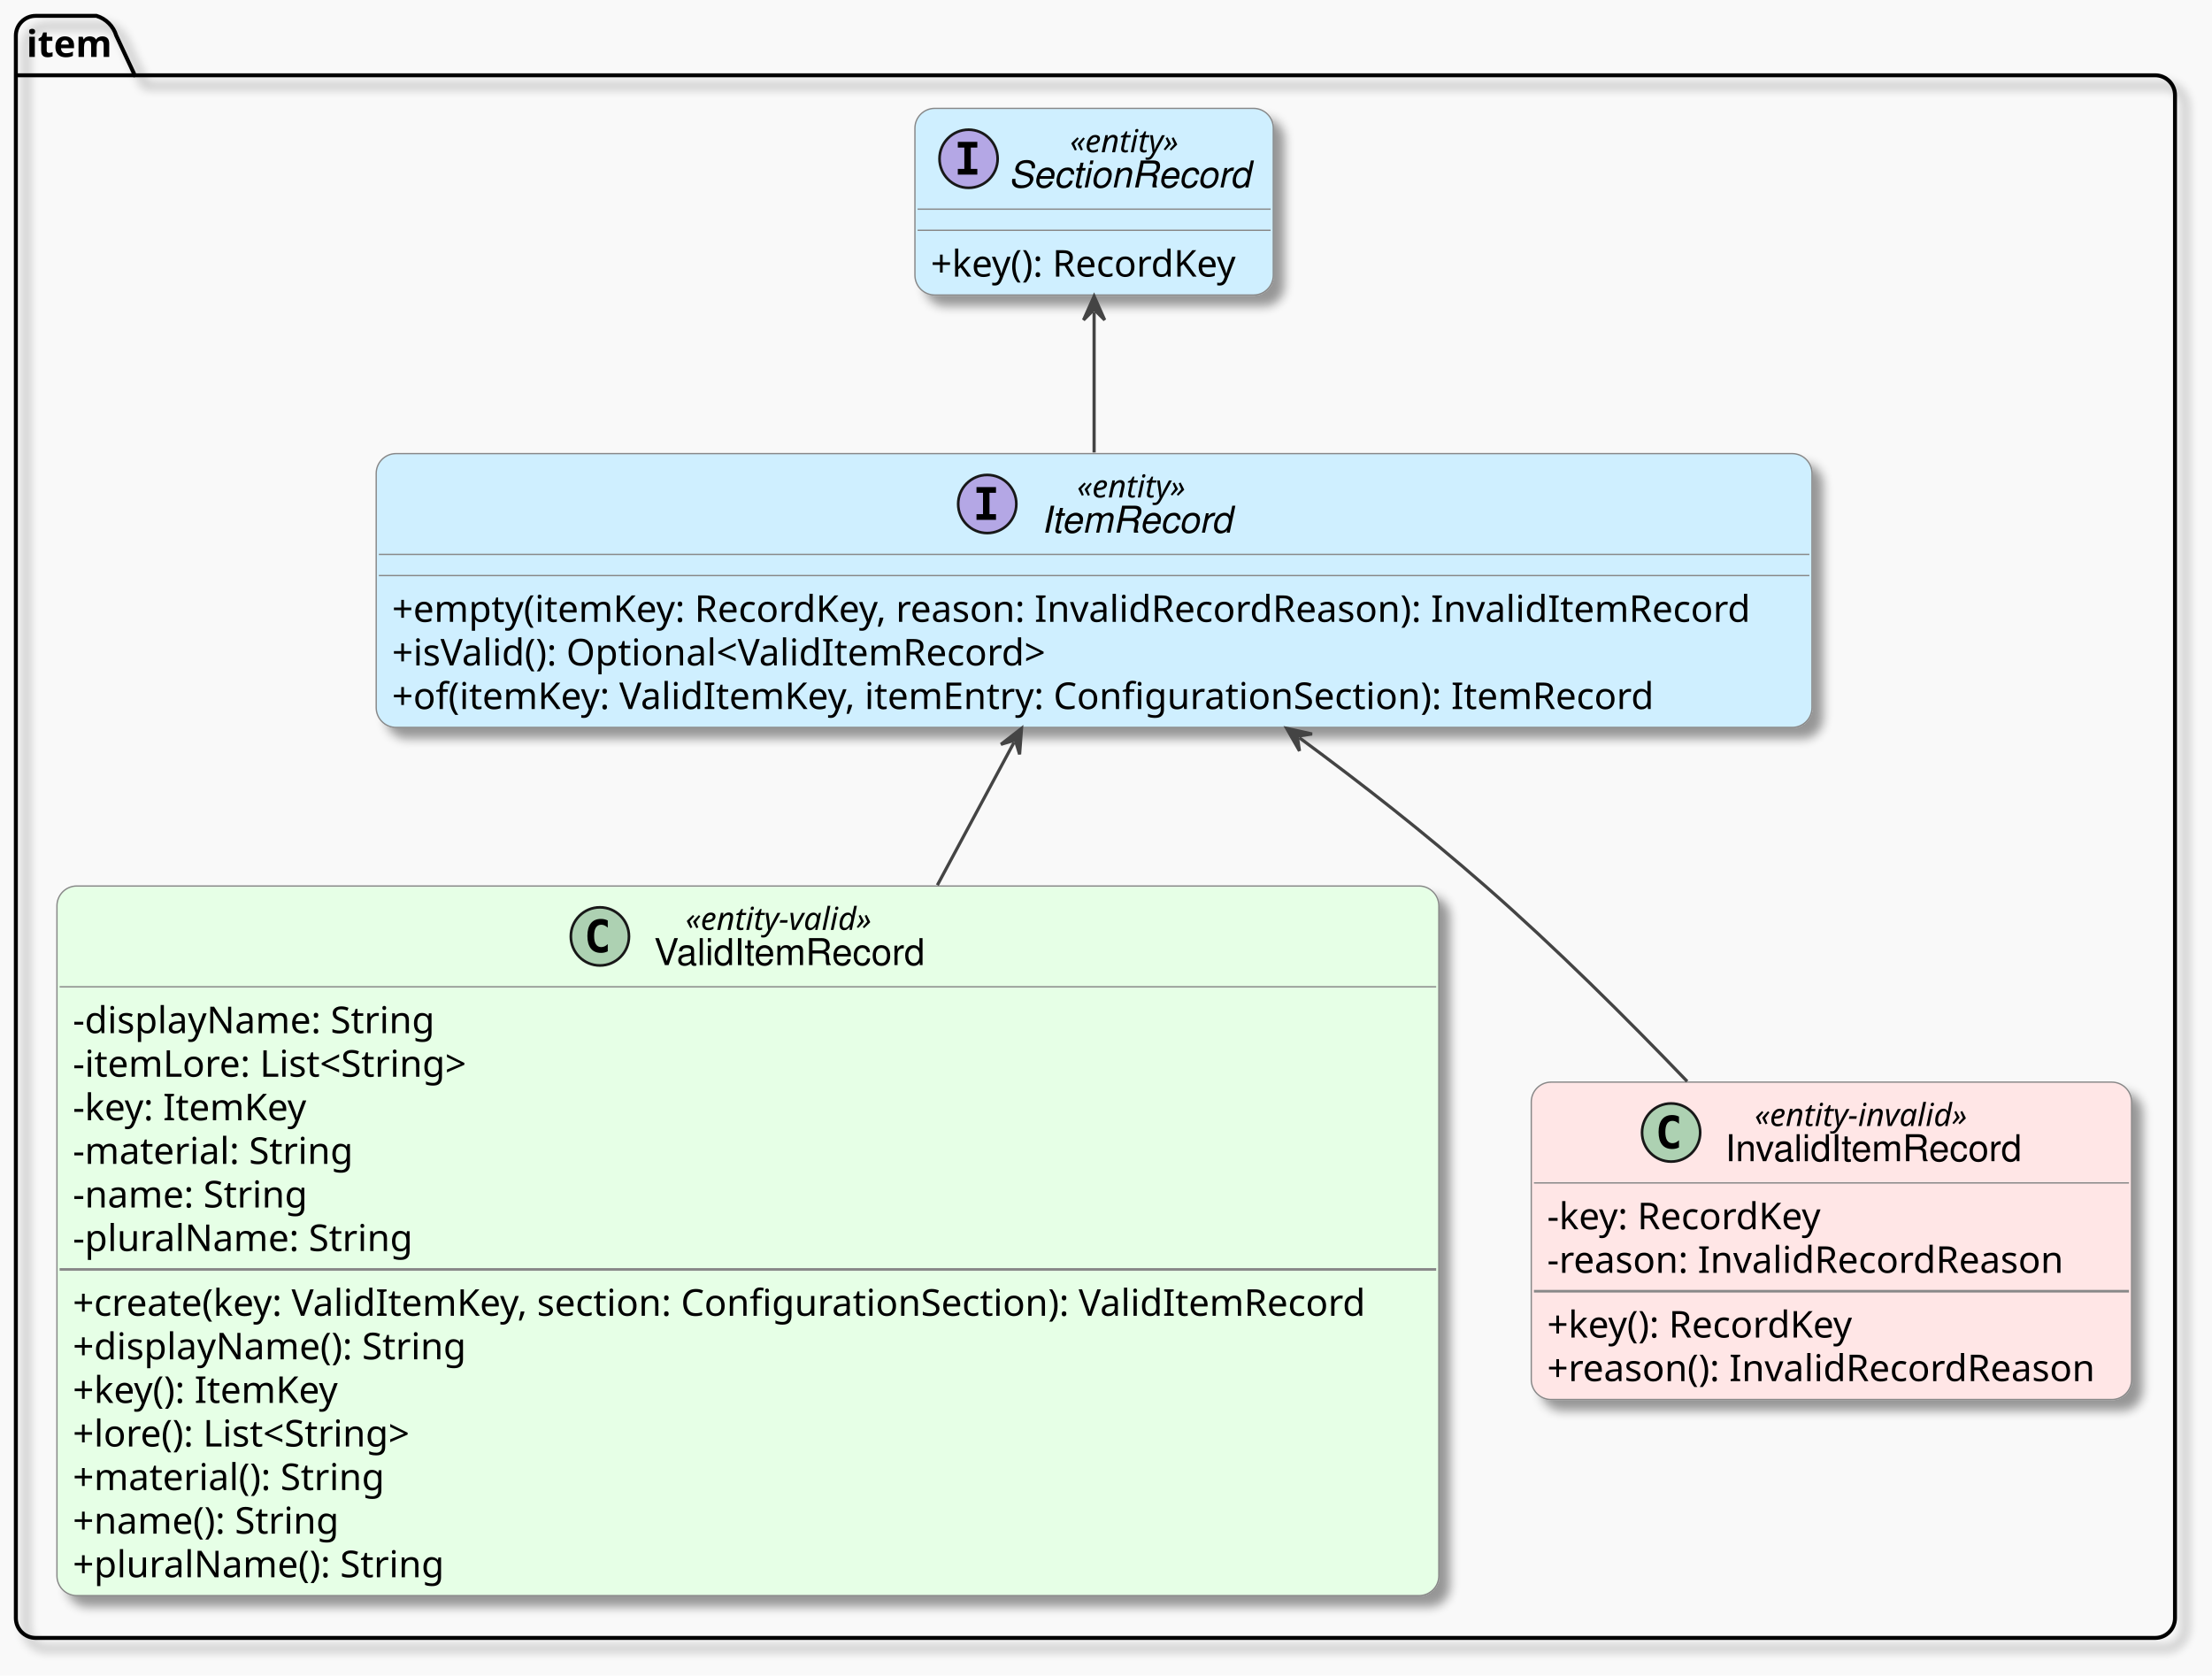
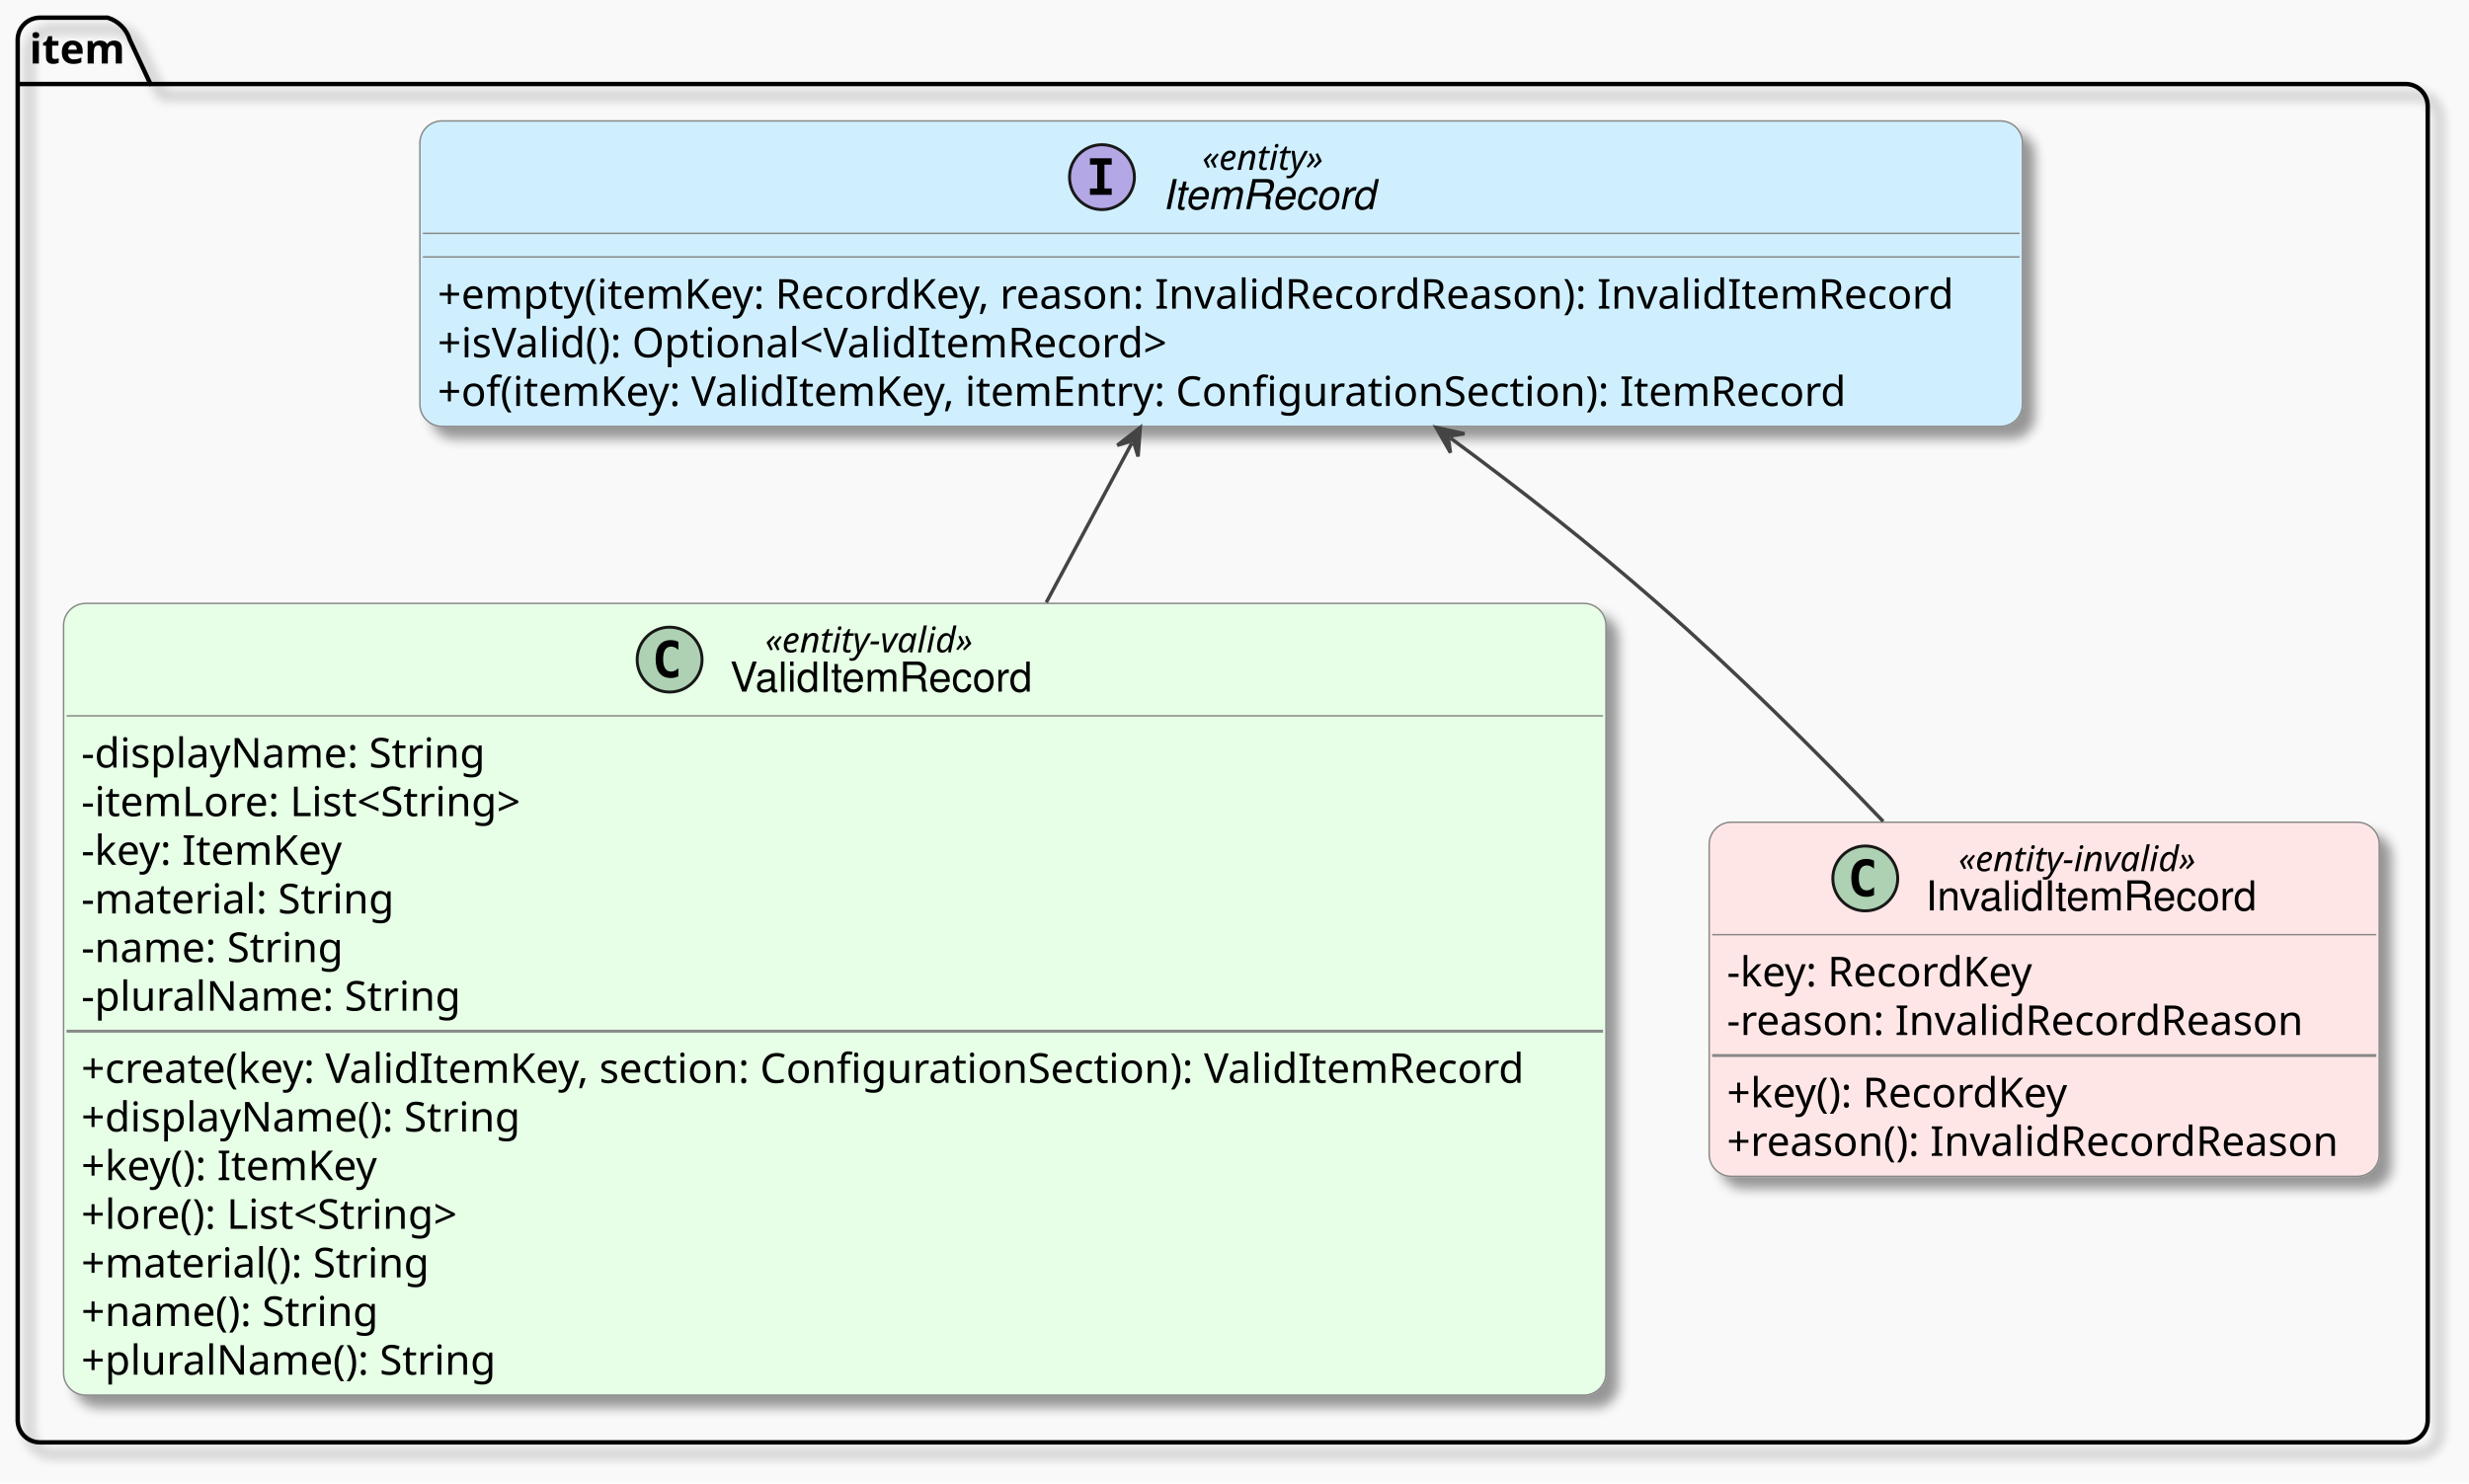
- <svg xmlns="http://www.w3.org/2000/svg" contentStyleType="text/css" data-diagram-type="CLASS" height="634px" preserveAspectRatio="none" style="width:837px;height:634px;background:#F9F9F9;" version="1.1" viewBox="0 0 837 634" width="837px" zoomAndPan="magnify">
+ <svg xmlns="http://www.w3.org/2000/svg" contentStyleType="text/css" data-diagram-type="CLASS" height="503px" preserveAspectRatio="none" style="width:837px;height:503px;background:#F9F9F9;" version="1.1" viewBox="0 0 837 503" width="837px" zoomAndPan="magnify">
  <defs>
-     <filter height="300%" id="fa37m0k5syues" width="300%" x="-1" y="-1">
+     <filter height="300%" id="f33yodbx0qh7t" width="300%" x="-1" y="-1">
      <feGaussianBlur result="blurOut" stdDeviation="2" />
      <feColorMatrix in="blurOut" result="blurOut2" type="matrix" values="0 0 0 0 0 0 0 0 0 0 0 0 0 0 0 0 0 0 .4 0" />
      <feOffset dx="4" dy="4" in="blurOut2" result="blurOut3" />
      <feBlend in="SourceGraphic" in2="blurOut3" mode="normal" />
    </filter>
  </defs>
  <g>
-     <rect fill="#F9F9F9" height="634" style="stroke:none;stroke-width:1;" width="837" x="0" y="0" />
+     <rect fill="#F9F9F9" height="503" style="stroke:none;stroke-width:1;" width="837" x="0" y="0" />
    <g class="cluster" data-entity="item" data-source-line="22" data-uid="ent0002" id="cluster_item">
-       <path d="M13.5,6 L36.506,6 A11.25,11.25 0 0 1 44.006,13.5 L51.006,28.488 L815.5,28.488 A7.5,7.5 0 0 1 823,35.988 L823,612.2 A7.5,7.5 0 0 1 815.5,619.7 L13.5,619.7 A7.5,7.5 0 0 1 6,612.2 L6,13.5 A7.5,7.5 0 0 1 13.5,6" fill="none" filter="url(#fa37m0k5syues)" style="stroke:#000000;stroke-width:1.5;" />
+       <path d="M13.5,6 L36.506,6 A11.25,11.25 0 0 1 44.006,13.5 L51.006,28.488 L815.5,28.488 A7.5,7.5 0 0 1 823,35.988 L823,481.58 A7.5,7.5 0 0 1 815.5,489.08 L13.5,489.08 A7.5,7.5 0 0 1 6,481.58 L6,13.5 A7.5,7.5 0 0 1 13.5,6" fill="none" filter="url(#f33yodbx0qh7t)" style="stroke:#000000;stroke-width:1.5;" />
      <line style="stroke:#000000;stroke-width:1.5;" x1="6" x2="51.006" y1="28.488" y2="28.488" />
      <text fill="#000000" font-family="sans-serif" font-size="14" font-weight="bold" lengthAdjust="spacing" textLength="32.006" x="10" y="21.535">item</text>
    </g>
-     <g class="entity" data-entity="SectionRecord" data-source-line="23" data-uid="ent0003" id="entity_SectionRecord">
-       <rect fill="#CFEFFF" filter="url(#fa37m0k5syues)" height="70.621" rx="7.5" ry="7.5" style="stroke:#888888;stroke-width:0.5;" width="135.607" x="346.2" y="41" />
-       <ellipse cx="366.501" cy="60.066" fill="#B4A7E5" rx="11" ry="11" style="stroke:#181818;stroke-width:1;" />
-       <path d="M362.429,55.831 L362.429,53.673 L369.808,53.673 L369.808,55.831 L367.343,55.831 L367.343,63.908 L369.808,63.908 L369.808,66.066 L362.429,66.066 L362.429,63.908 L364.894,63.908 L364.894,55.831 Z " fill="#000000" />
-       <text fill="#000000" font-family="sans-serif" font-size="12" font-style="italic" lengthAdjust="spacing" textLength="45.422" x="404.882" y="57.602">«entity»</text>
-       <text fill="#000000" font-family="Helvetica" font-size="14" font-style="italic" lengthAdjust="spacing" textLength="91.827" x="381.679" y="70.913">SectionRecord</text>
-       <line style="stroke:#888888;stroke-width:0.5;" x1="347.2" x2="480.807" y1="79.133" y2="79.133" />
-       <line style="stroke:#888888;stroke-width:0.5;" x1="347.2" x2="480.807" y1="87.133" y2="87.133" />
-       <text fill="#000000" font-family="sans-serif" font-size="14" lengthAdjust="spacing" textLength="123.607" x="352.2" y="104.668">+key(): RecordKey</text>
+     <g class="entity" data-entity="ItemRecord" data-source-line="23" data-uid="ent0003" id="entity_ItemRecord">
+       <rect fill="#CFEFFF" filter="url(#f33yodbx0qh7t)" height="103.598" rx="7.5" ry="7.5" style="stroke:#888888;stroke-width:0.5;" width="543.296" x="142.35" y="41" />
+       <ellipse cx="373.569" cy="60.066" fill="#B4A7E5" rx="11" ry="11" style="stroke:#181818;stroke-width:1;" />
+       <path d="M369.497,55.831 L369.497,53.673 L376.876,53.673 L376.876,55.831 L374.411,55.831 L374.411,63.908 L376.876,63.908 L376.876,66.066 L369.497,66.066 L369.497,63.908 L371.962,63.908 L371.962,55.831 Z " fill="#000000" />
+       <text fill="#000000" font-family="sans-serif" font-size="12" font-style="italic" lengthAdjust="spacing" textLength="45.422" x="407.537" y="57.602">«entity»</text>
+       <text fill="#000000" font-family="Helvetica" font-size="14" font-style="italic" lengthAdjust="spacing" textLength="72.358" x="394.069" y="70.913">ItemRecord</text>
+       <line style="stroke:#888888;stroke-width:0.5;" x1="143.35" x2="684.646" y1="79.133" y2="79.133" />
+       <line style="stroke:#888888;stroke-width:0.5;" x1="143.35" x2="684.646" y1="87.133" y2="87.133" />
+       <text fill="#000000" font-family="sans-serif" font-size="14" lengthAdjust="spacing" textLength="531.296" x="148.35" y="104.668">+empty(itemKey: RecordKey, reason: InvalidRecordReason): InvalidItemRecord</text>
+       <text fill="#000000" font-family="sans-serif" font-size="14" lengthAdjust="spacing" textLength="265.255" x="148.35" y="121.156">+isValid(): Optional&lt;ValidItemRecord&gt;</text>
+       <text fill="#000000" font-family="sans-serif" font-size="14" lengthAdjust="spacing" textLength="496.522" x="148.35" y="137.644">+of(itemKey: ValidItemKey, itemEntry: ConfigurationSection): ItemRecord</text>
    </g>
-     <g class="entity" data-entity="ItemRecord" data-source-line="26" data-uid="ent0004" id="entity_ItemRecord">
-       <rect fill="#CFEFFF" filter="url(#fa37m0k5syues)" height="103.598" rx="7.5" ry="7.5" style="stroke:#888888;stroke-width:0.5;" width="543.296" x="142.35" y="171.62" />
-       <ellipse cx="373.569" cy="190.686" fill="#B4A7E5" rx="11" ry="11" style="stroke:#181818;stroke-width:1;" />
-       <path d="M369.497,186.452 L369.497,184.293 L376.876,184.293 L376.876,186.452 L374.411,186.452 L374.411,194.528 L376.876,194.528 L376.876,196.686 L369.497,196.686 L369.497,194.528 L371.962,194.528 L371.962,186.452 Z " fill="#000000" />
-       <text fill="#000000" font-family="sans-serif" font-size="12" font-style="italic" lengthAdjust="spacing" textLength="45.422" x="407.537" y="188.222">«entity»</text>
-       <text fill="#000000" font-family="Helvetica" font-size="14" font-style="italic" lengthAdjust="spacing" textLength="72.358" x="394.069" y="201.533">ItemRecord</text>
-       <line style="stroke:#888888;stroke-width:0.5;" x1="143.35" x2="684.646" y1="209.753" y2="209.753" />
-       <line style="stroke:#888888;stroke-width:0.5;" x1="143.35" x2="684.646" y1="217.753" y2="217.753" />
-       <text fill="#000000" font-family="sans-serif" font-size="14" lengthAdjust="spacing" textLength="531.296" x="148.35" y="235.288">+empty(itemKey: RecordKey, reason: InvalidRecordReason): InvalidItemRecord</text>
-       <text fill="#000000" font-family="sans-serif" font-size="14" lengthAdjust="spacing" textLength="265.255" x="148.35" y="251.776">+isValid(): Optional&lt;ValidItemRecord&gt;</text>
-       <text fill="#000000" font-family="sans-serif" font-size="14" lengthAdjust="spacing" textLength="496.522" x="148.35" y="268.264">+of(itemKey: ValidItemKey, itemEntry: ConfigurationSection): ItemRecord</text>
+     <g class="entity" data-entity="ValidItemRecord" data-source-line="28" data-uid="ent0004" id="entity_ValidItemRecord">
+       <rect fill="#E6FFE6" filter="url(#f33yodbx0qh7t)" height="268.481" rx="7.5" ry="7.5" style="stroke:#888888;stroke-width:0.5;" width="522.891" x="21.55" y="204.6" />
+       <ellipse cx="227.001" cy="223.666" fill="#ADD1B2" rx="11" ry="11" style="stroke:#181818;stroke-width:1;" />
+       <path d="M229.974,229.31 Q229.393,229.608 228.754,229.758 Q228.114,229.907 227.409,229.907 Q224.902,229.907 223.582,228.255 Q222.262,226.603 222.262,223.482 Q222.262,220.353 223.582,218.701 Q224.902,217.049 227.409,217.049 Q228.114,217.049 228.762,217.199 Q229.409,217.348 229.974,217.647 L229.974,220.369 Q229.343,219.788 228.75,219.519 Q228.156,219.249 227.525,219.249 Q226.18,219.249 225.496,220.316 Q224.811,221.382 224.811,223.482 Q224.811,225.574 225.496,226.641 Q226.18,227.707 227.525,227.707 Q228.156,227.707 228.75,227.438 Q229.343,227.168 229.974,226.587 Z " fill="#000000" />
+       <text fill="#000000" font-family="sans-serif" font-size="12" font-style="italic" lengthAdjust="spacing" textLength="79.693" x="259.399" y="221.202">«entity-valid»</text>
+       <text fill="#000000" font-family="Helvetica" font-size="14" lengthAdjust="spacing" textLength="103.489" x="247.501" y="234.513">ValidItemRecord</text>
+       <line style="stroke:#888888;stroke-width:0.5;" x1="22.55" x2="543.441" y1="242.733" y2="242.733" />
+       <text fill="#000000" font-family="sans-serif" font-size="14" lengthAdjust="spacing" textLength="143.773" x="27.55" y="260.268">-displayName: String</text>
+       <text fill="#000000" font-family="sans-serif" font-size="14" lengthAdjust="spacing" textLength="162.818" x="27.55" y="276.756">-itemLore: List&lt;String&gt;</text>
+       <text fill="#000000" font-family="sans-serif" font-size="14" lengthAdjust="spacing" textLength="94.65" x="27.55" y="293.245">-key: ItemKey</text>
+       <text fill="#000000" font-family="sans-serif" font-size="14" lengthAdjust="spacing" textLength="112.321" x="27.55" y="309.733">-material: String</text>
+       <text fill="#000000" font-family="sans-serif" font-size="14" lengthAdjust="spacing" textLength="94.22" x="27.55" y="326.221">-name: String</text>
+       <text fill="#000000" font-family="sans-serif" font-size="14" lengthAdjust="spacing" textLength="134.928" x="27.55" y="342.709">-pluralName: String</text>
+       <line style="stroke:#888888;stroke-width:1;" x1="22.55" x2="543.441" y1="349.663" y2="349.663" />
+       <text fill="#000000" font-family="sans-serif" font-size="14" lengthAdjust="spacing" textLength="510.891" x="27.55" y="367.198">+create(key: ValidItemKey, section: ConfigurationSection): ValidItemRecord</text>
+       <text fill="#000000" font-family="sans-serif" font-size="14" lengthAdjust="spacing" textLength="155.907" x="27.55" y="383.686">+displayName(): String</text>
+       <text fill="#000000" font-family="sans-serif" font-size="14" lengthAdjust="spacing" textLength="106.784" x="27.55" y="400.174">+key(): ItemKey</text>
+       <text fill="#000000" font-family="sans-serif" font-size="14" lengthAdjust="spacing" textLength="141.381" x="27.55" y="416.663">+lore(): List&lt;String&gt;</text>
+       <text fill="#000000" font-family="sans-serif" font-size="14" lengthAdjust="spacing" textLength="124.455" x="27.55" y="433.151">+material(): String</text>
+       <text fill="#000000" font-family="sans-serif" font-size="14" lengthAdjust="spacing" textLength="106.353" x="27.55" y="449.639">+name(): String</text>
+       <text fill="#000000" font-family="sans-serif" font-size="14" lengthAdjust="spacing" textLength="147.061" x="27.55" y="466.127">+pluralName(): String</text>
    </g>
-     <g class="entity" data-entity="ValidItemRecord" data-source-line="31" data-uid="ent0005" id="entity_ValidItemRecord">
-       <rect fill="#E6FFE6" filter="url(#fa37m0k5syues)" height="268.481" rx="7.5" ry="7.5" style="stroke:#888888;stroke-width:0.5;" width="522.891" x="21.55" y="335.22" />
-       <ellipse cx="227.001" cy="354.286" fill="#ADD1B2" rx="11" ry="11" style="stroke:#181818;stroke-width:1;" />
-       <path d="M229.974,359.93 Q229.393,360.228 228.754,360.378 Q228.114,360.527 227.409,360.527 Q224.902,360.527 223.582,358.875 Q222.262,357.223 222.262,354.102 Q222.262,350.973 223.582,349.321 Q224.902,347.669 227.409,347.669 Q228.114,347.669 228.762,347.819 Q229.409,347.968 229.974,348.267 L229.974,350.99 Q229.343,350.409 228.75,350.139 Q228.156,349.869 227.525,349.869 Q226.18,349.869 225.496,350.936 Q224.811,352.002 224.811,354.102 Q224.811,356.194 225.496,357.261 Q226.18,358.327 227.525,358.327 Q228.156,358.327 228.75,358.058 Q229.343,357.788 229.974,357.207 Z " fill="#000000" />
-       <text fill="#000000" font-family="sans-serif" font-size="12" font-style="italic" lengthAdjust="spacing" textLength="79.693" x="259.399" y="351.822">«entity-valid»</text>
-       <text fill="#000000" font-family="Helvetica" font-size="14" lengthAdjust="spacing" textLength="103.489" x="247.501" y="365.133">ValidItemRecord</text>
-       <line style="stroke:#888888;stroke-width:0.5;" x1="22.55" x2="543.441" y1="373.353" y2="373.353" />
-       <text fill="#000000" font-family="sans-serif" font-size="14" lengthAdjust="spacing" textLength="143.773" x="27.55" y="390.888">-displayName: String</text>
-       <text fill="#000000" font-family="sans-serif" font-size="14" lengthAdjust="spacing" textLength="162.818" x="27.55" y="407.376">-itemLore: List&lt;String&gt;</text>
-       <text fill="#000000" font-family="sans-serif" font-size="14" lengthAdjust="spacing" textLength="94.65" x="27.55" y="423.865">-key: ItemKey</text>
-       <text fill="#000000" font-family="sans-serif" font-size="14" lengthAdjust="spacing" textLength="112.321" x="27.55" y="440.353">-material: String</text>
-       <text fill="#000000" font-family="sans-serif" font-size="14" lengthAdjust="spacing" textLength="94.22" x="27.55" y="456.841">-name: String</text>
-       <text fill="#000000" font-family="sans-serif" font-size="14" lengthAdjust="spacing" textLength="134.928" x="27.55" y="473.329">-pluralName: String</text>
-       <line style="stroke:#888888;stroke-width:1;" x1="22.55" x2="543.441" y1="480.283" y2="480.283" />
-       <text fill="#000000" font-family="sans-serif" font-size="14" lengthAdjust="spacing" textLength="510.891" x="27.55" y="497.818">+create(key: ValidItemKey, section: ConfigurationSection): ValidItemRecord</text>
-       <text fill="#000000" font-family="sans-serif" font-size="14" lengthAdjust="spacing" textLength="155.907" x="27.55" y="514.306">+displayName(): String</text>
-       <text fill="#000000" font-family="sans-serif" font-size="14" lengthAdjust="spacing" textLength="106.784" x="27.55" y="530.794">+key(): ItemKey</text>
-       <text fill="#000000" font-family="sans-serif" font-size="14" lengthAdjust="spacing" textLength="141.381" x="27.55" y="547.283">+lore(): List&lt;String&gt;</text>
-       <text fill="#000000" font-family="sans-serif" font-size="14" lengthAdjust="spacing" textLength="124.455" x="27.55" y="563.771">+material(): String</text>
-       <text fill="#000000" font-family="sans-serif" font-size="14" lengthAdjust="spacing" textLength="106.353" x="27.55" y="580.259">+name(): String</text>
-       <text fill="#000000" font-family="sans-serif" font-size="14" lengthAdjust="spacing" textLength="147.061" x="27.55" y="596.747">+pluralName(): String</text>
+     <g class="entity" data-entity="InvalidItemRecord" data-source-line="44" data-uid="ent0005" id="entity_InvalidItemRecord">
+       <rect fill="#FFE6E6" filter="url(#f33yodbx0qh7t)" height="120.086" rx="7.5" ry="7.5" style="stroke:#888888;stroke-width:0.5;" width="227.154" x="579.42" y="278.8" />
+       <ellipse cx="632.334" cy="297.866" fill="#ADD1B2" rx="11" ry="11" style="stroke:#181818;stroke-width:1;" />
+       <path d="M635.307,303.51 Q634.726,303.808 634.087,303.958 Q633.447,304.107 632.742,304.107 Q630.235,304.107 628.915,302.455 Q627.595,300.803 627.595,297.682 Q627.595,294.553 628.915,292.901 Q630.235,291.249 632.742,291.249 Q633.447,291.249 634.095,291.399 Q634.742,291.548 635.307,291.847 L635.307,294.57 Q634.676,293.988 634.082,293.719 Q633.489,293.449 632.858,293.449 Q631.513,293.449 630.828,294.516 Q630.144,295.582 630.144,297.682 Q630.144,299.774 630.828,300.841 Q631.513,301.907 632.858,301.907 Q633.489,301.907 634.082,301.638 Q634.676,301.368 635.307,300.787 Z " fill="#000000" />
+       <text fill="#000000" font-family="sans-serif" font-size="12" font-style="italic" lengthAdjust="spacing" textLength="90.609" x="663.942" y="295.402">«entity-invalid»</text>
+       <text fill="#000000" font-family="Helvetica" font-size="14" lengthAdjust="spacing" textLength="112.827" x="652.834" y="308.713">InvalidItemRecord</text>
+       <line style="stroke:#888888;stroke-width:0.5;" x1="580.42" x2="805.574" y1="316.933" y2="316.933" />
+       <text fill="#000000" font-family="sans-serif" font-size="14" lengthAdjust="spacing" textLength="111.474" x="585.42" y="334.468">-key: RecordKey</text>
+       <text fill="#000000" font-family="sans-serif" font-size="14" lengthAdjust="spacing" textLength="203.02" x="585.42" y="350.956">-reason: InvalidRecordReason</text>
+       <line style="stroke:#888888;stroke-width:1;" x1="580.42" x2="805.574" y1="357.909" y2="357.909" />
+       <text fill="#000000" font-family="sans-serif" font-size="14" lengthAdjust="spacing" textLength="123.607" x="585.42" y="375.445">+key(): RecordKey</text>
+       <text fill="#000000" font-family="sans-serif" font-size="14" lengthAdjust="spacing" textLength="215.154" x="585.42" y="391.933">+reason(): InvalidRecordReason</text>
    </g>
-     <g class="entity" data-entity="InvalidItemRecord" data-source-line="47" data-uid="ent0006" id="entity_InvalidItemRecord">
-       <rect fill="#FFE6E6" filter="url(#fa37m0k5syues)" height="120.086" rx="7.5" ry="7.5" style="stroke:#888888;stroke-width:0.5;" width="227.154" x="579.42" y="409.42" />
-       <ellipse cx="632.334" cy="428.486" fill="#ADD1B2" rx="11" ry="11" style="stroke:#181818;stroke-width:1;" />
-       <path d="M635.307,434.13 Q634.726,434.428 634.087,434.578 Q633.447,434.727 632.742,434.727 Q630.235,434.727 628.915,433.075 Q627.595,431.423 627.595,428.302 Q627.595,425.173 628.915,423.521 Q630.235,421.869 632.742,421.869 Q633.447,421.869 634.095,422.019 Q634.742,422.168 635.307,422.467 L635.307,425.19 Q634.676,424.608 634.082,424.339 Q633.489,424.069 632.858,424.069 Q631.513,424.069 630.828,425.136 Q630.144,426.202 630.144,428.302 Q630.144,430.394 630.828,431.461 Q631.513,432.527 632.858,432.527 Q633.489,432.527 634.082,432.258 Q634.676,431.988 635.307,431.407 Z " fill="#000000" />
-       <text fill="#000000" font-family="sans-serif" font-size="12" font-style="italic" lengthAdjust="spacing" textLength="90.609" x="663.942" y="426.022">«entity-invalid»</text>
-       <text fill="#000000" font-family="Helvetica" font-size="14" lengthAdjust="spacing" textLength="112.827" x="652.834" y="439.333">InvalidItemRecord</text>
-       <line style="stroke:#888888;stroke-width:0.5;" x1="580.42" x2="805.574" y1="447.553" y2="447.553" />
-       <text fill="#000000" font-family="sans-serif" font-size="14" lengthAdjust="spacing" textLength="111.474" x="585.42" y="465.088">-key: RecordKey</text>
-       <text fill="#000000" font-family="sans-serif" font-size="14" lengthAdjust="spacing" textLength="203.02" x="585.42" y="481.576">-reason: InvalidRecordReason</text>
-       <line style="stroke:#888888;stroke-width:1;" x1="580.42" x2="805.574" y1="488.529" y2="488.529" />
-       <text fill="#000000" font-family="sans-serif" font-size="14" lengthAdjust="spacing" textLength="123.607" x="585.42" y="506.065">+key(): RecordKey</text>
-       <text fill="#000000" font-family="sans-serif" font-size="14" lengthAdjust="spacing" textLength="215.154" x="585.42" y="522.553">+reason(): InvalidRecordReason</text>
+     <g class="link" data-entity-1="ItemRecord" data-entity-2="ValidItemRecord" data-source-line="54" data-uid="lnk6" id="link_ItemRecord_ValidItemRecord">
+       <path codeLine="54" d="M383.701,150.246 C374.241,167.856 366.01,183.19 354.69,204.28" fill="none" id="ItemRecord-backto-ValidItemRecord" style="stroke:#444444;stroke-width:1.2;" />
+       <polygon fill="#444444" points="386.54,144.96,378.757,150.995,384.174,149.365,385.805,154.781,386.54,144.96" style="stroke:#444444;stroke-width:1.2;" />
    </g>
-     <g class="link" data-entity-1="SectionRecord" data-entity-2="ItemRecord" data-source-line="57" data-uid="lnk7" id="link_SectionRecord_ItemRecord">
-       <path codeLine="57" d="M414,118.07 C414,135.76 414,151.61 414,171.19" fill="none" id="SectionRecord-backto-ItemRecord" style="stroke:#444444;stroke-width:1.2;" />
-       <polygon fill="#444444" points="414,112.07,410,121.07,414,117.07,418,121.07,414,112.07" style="stroke:#444444;stroke-width:1.2;" />
-     </g>
-     <g class="link" data-entity-1="ItemRecord" data-entity-2="ValidItemRecord" data-source-line="58" data-uid="lnk8" id="link_ItemRecord_ValidItemRecord">
-       <path codeLine="58" d="M383.701,280.866 C374.241,298.476 366.01,313.81 354.69,334.9" fill="none" id="ItemRecord-backto-ValidItemRecord" style="stroke:#444444;stroke-width:1.2;" />
-       <polygon fill="#444444" points="386.54,275.58,378.757,281.615,384.174,279.985,385.805,285.401,386.54,275.58" style="stroke:#444444;stroke-width:1.2;" />
-     </g>
-     <g class="link" data-entity-1="ItemRecord" data-entity-2="InvalidItemRecord" data-source-line="59" data-uid="lnk9" id="link_ItemRecord_InvalidItemRecord">
-       <path codeLine="59" d="M491.677,279.124 C516.177,297.214 538.44,314.63 562,335.22 C588.26,358.17 615.56,385.34 638.41,409.14" fill="none" id="ItemRecord-backto-InvalidItemRecord" style="stroke:#444444;stroke-width:1.2;" />
-       <polygon fill="#444444" points="486.85,275.56,491.714,284.124,490.872,278.53,496.466,277.688,486.85,275.56" style="stroke:#444444;stroke-width:1.2;" />
+     <g class="link" data-entity-1="ItemRecord" data-entity-2="InvalidItemRecord" data-source-line="55" data-uid="lnk7" id="link_ItemRecord_InvalidItemRecord">
+       <path codeLine="55" d="M491.677,148.504 C516.177,166.594 538.44,184.01 562,204.6 C588.26,227.55 615.56,254.72 638.41,278.52" fill="none" id="ItemRecord-backto-InvalidItemRecord" style="stroke:#444444;stroke-width:1.2;" />
+       <polygon fill="#444444" points="486.85,144.94,491.714,153.504,490.872,147.91,496.466,147.068,486.85,144.94" style="stroke:#444444;stroke-width:1.2;" />
    </g>
  </g>
</svg>
